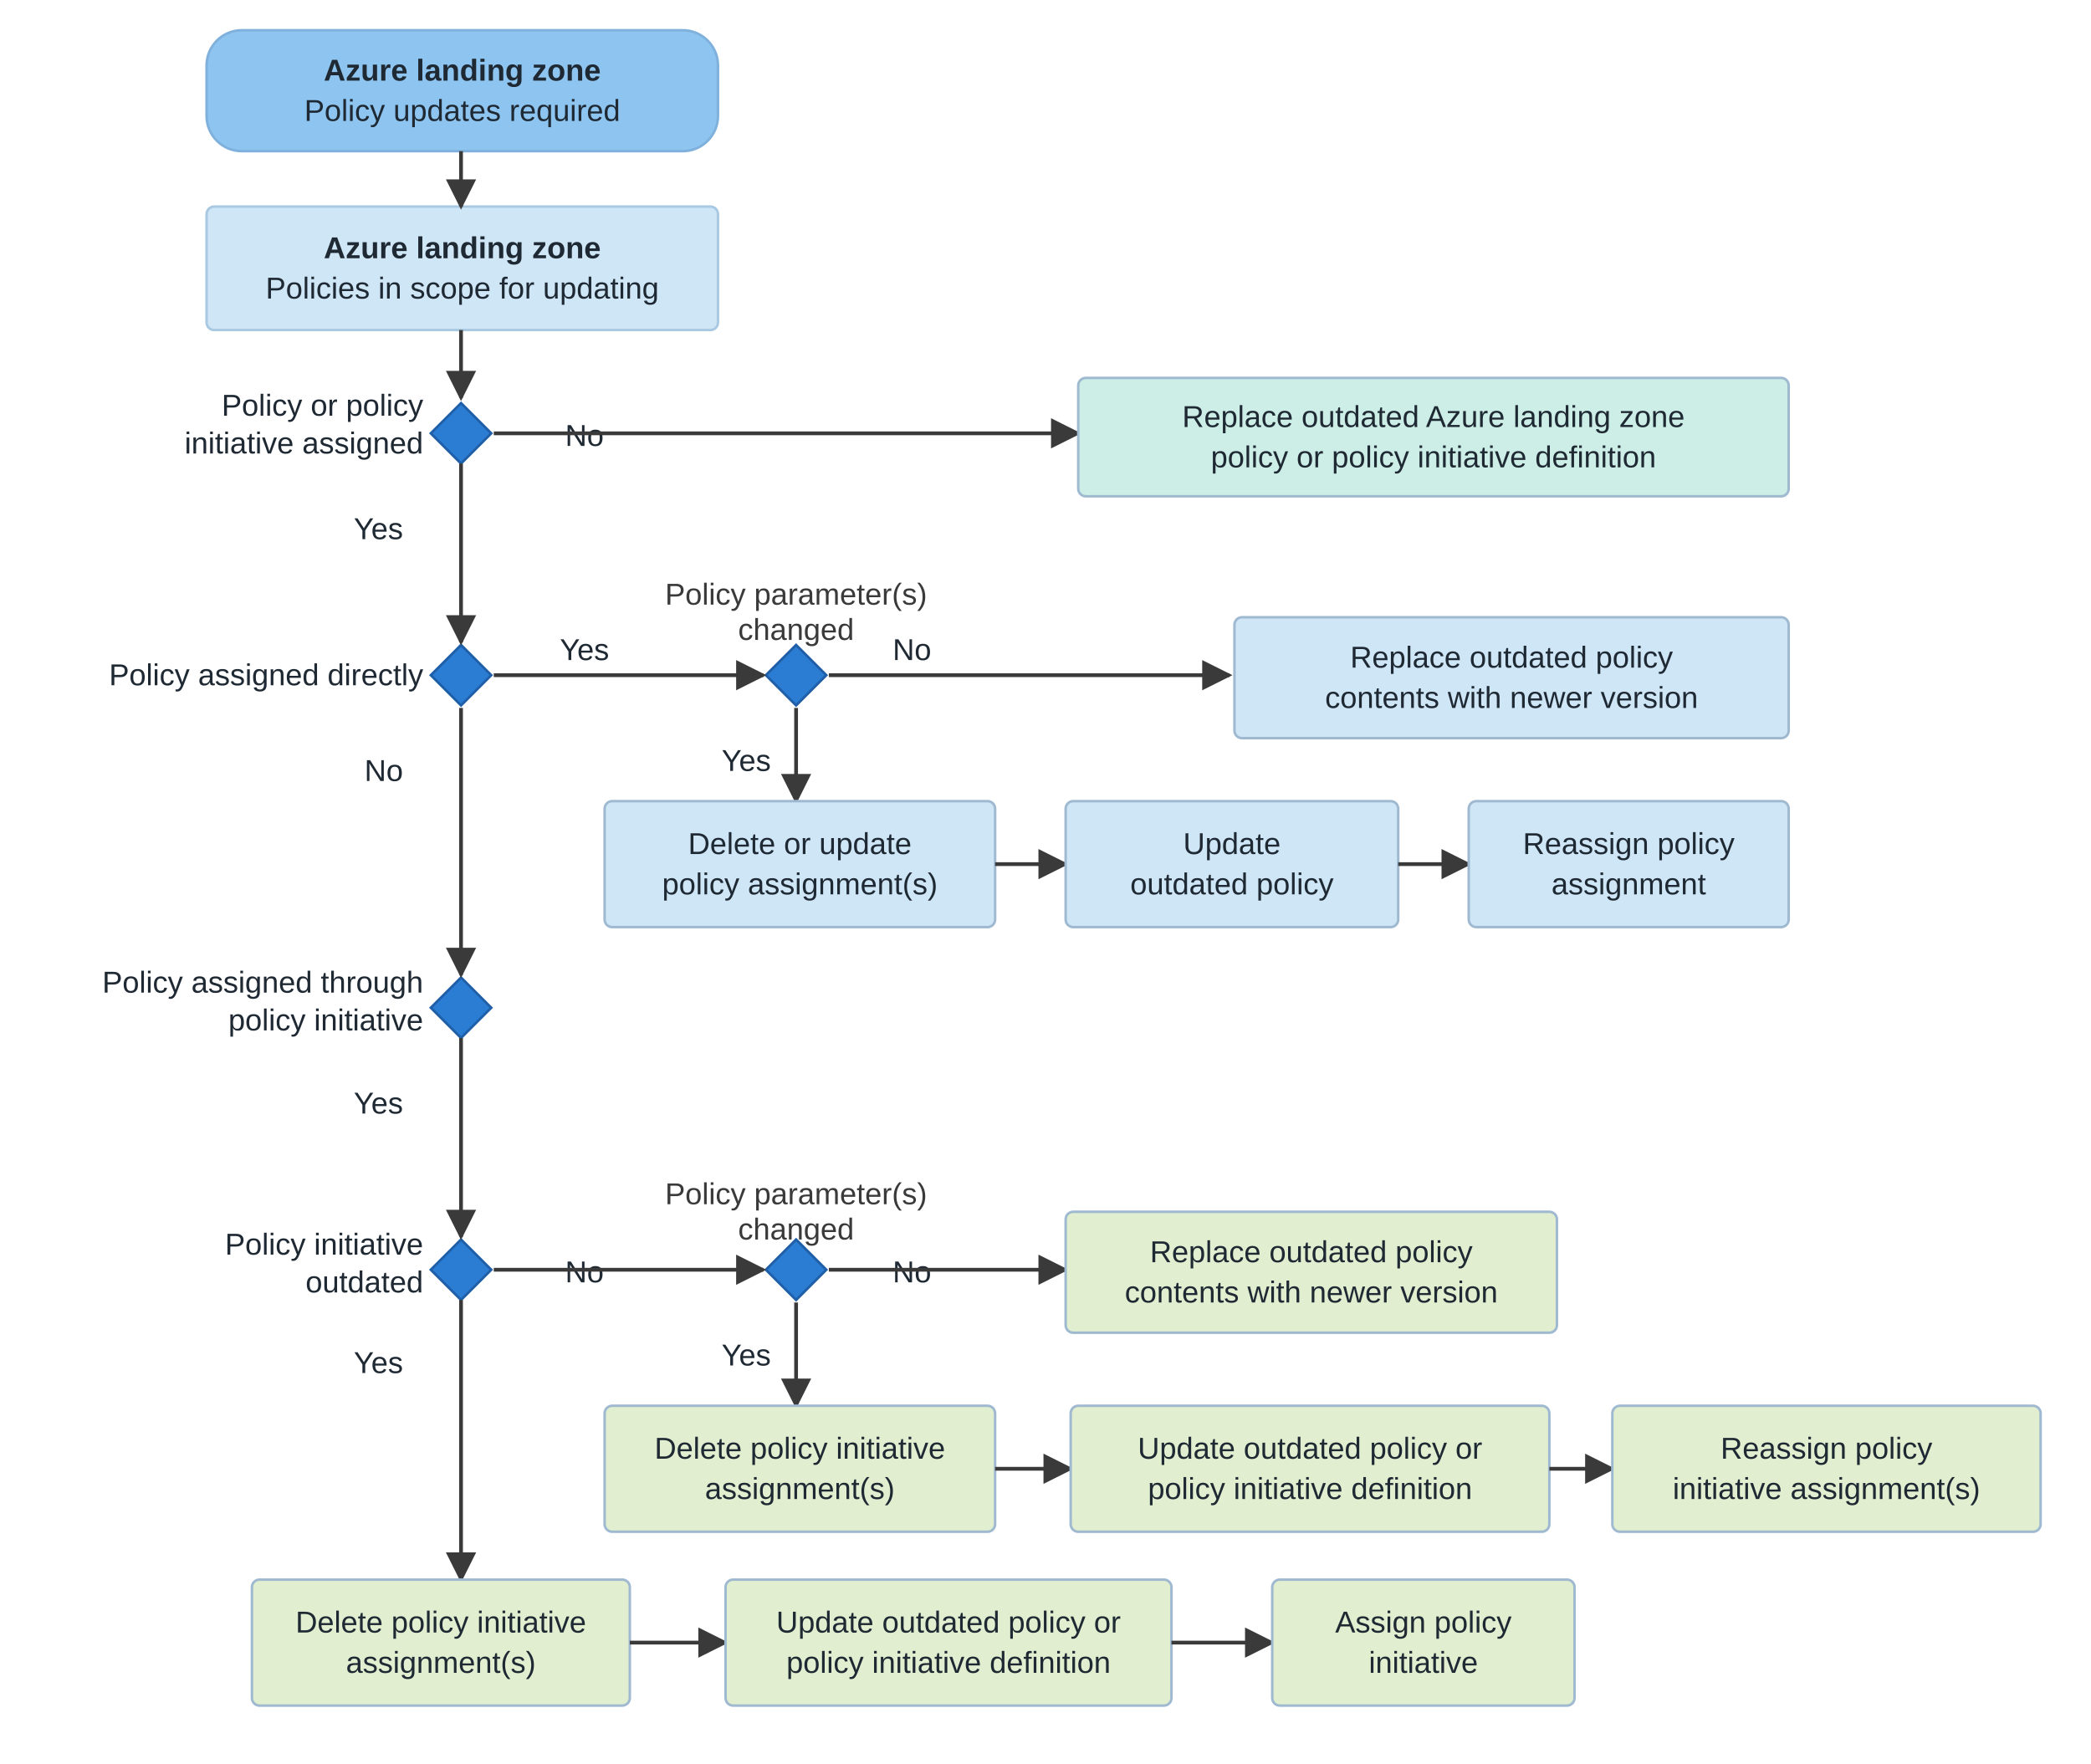
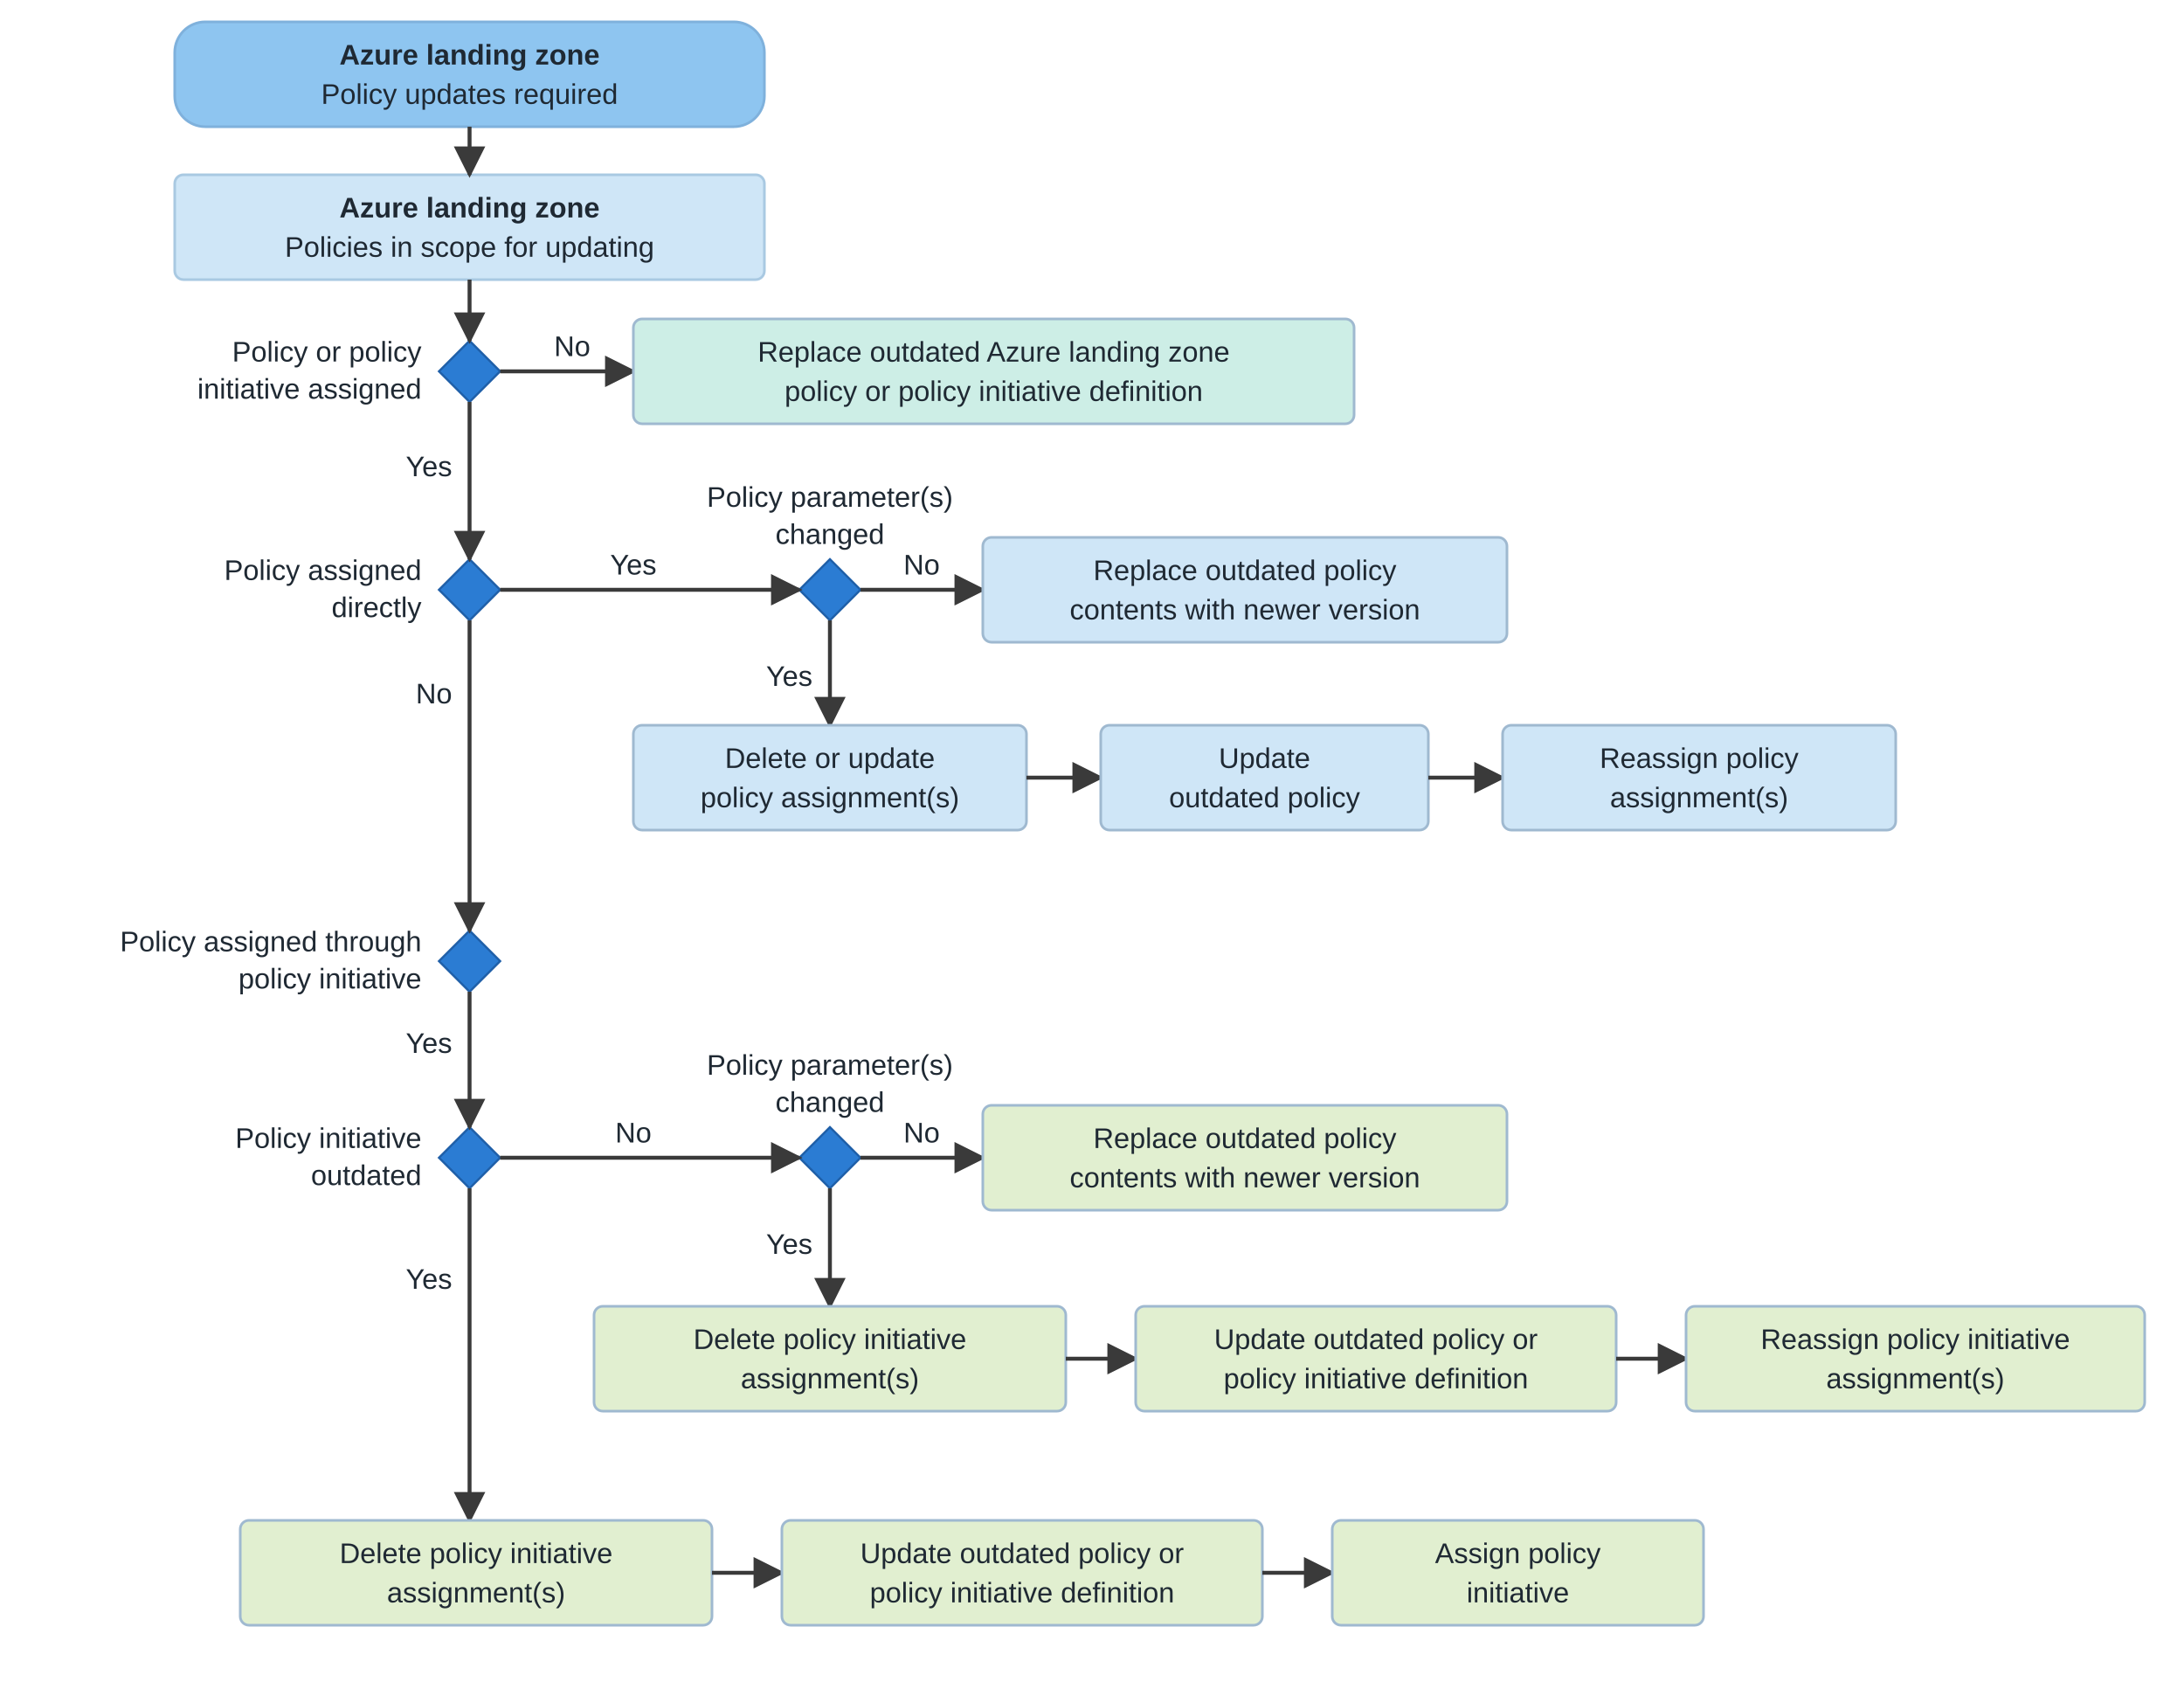
- <svg xmlns="http://www.w3.org/2000/svg" viewBox="0 0 830 700" width="830" height="700" role="img" aria-labelledby="t d" font-family="Segoe UI, Arial, sans-serif">
+ <svg xmlns="http://www.w3.org/2000/svg" viewBox="0 0 1000 770" width="1000" height="770" role="img" aria-labelledby="t d" font-family="Segoe UI, Arial, sans-serif">
  <defs>
    <marker id="arr" viewBox="0 0 10 10" refX="9" refY="5" markerWidth="8" markerHeight="8" orient="auto">
      <path d="M0,0 L10,5 L0,10 z" fill="#3a3a3a" />
    </marker>
  </defs>
-   <polygon points="183,160 195,172 183,184 171,172" fill="#2b7cd3" stroke="#1f5fa8" stroke-width="1" />
-   <polygon points="183,256 195,268 183,280 171,268" fill="#2b7cd3" stroke="#1f5fa8" stroke-width="1" />
-   <polygon points="316,256 328,268 316,280 304,268" fill="#2b7cd3" stroke="#1f5fa8" stroke-width="1" />
-   <polygon points="183,388 195,400 183,412 171,400" fill="#2b7cd3" stroke="#1f5fa8" stroke-width="1" />
-   <polygon points="183,492 195,504 183,516 171,504" fill="#2b7cd3" stroke="#1f5fa8" stroke-width="1" />
-   <polygon points="316,492 328,504 316,516 304,504" fill="#2b7cd3" stroke="#1f5fa8" stroke-width="1" />
-   <rect x="82" y="12" width="203" height="48" rx="14" fill="#8ec5f0" stroke="#7fb1dc" stroke-width="1" />
-   <text x="183.5" y="32.0" font-size="12" font-weight="600" text-anchor="middle" fill="#1f2933">Azure landing zone</text>
-   <text x="183.5" y="48.0" font-size="12" text-anchor="middle" fill="#1f2933">Policy updates required</text>
-   <rect x="82" y="82" width="203" height="49" rx="3" fill="#cfe6f7" stroke="#a9c9e2" stroke-width="1" />
-   <text x="183.5" y="102.5" font-size="12" font-weight="600" text-anchor="middle" fill="#1f2933">Azure landing zone</text>
-   <text x="183.5" y="118.5" font-size="12" text-anchor="middle" fill="#1f2933">Policies in scope for updating</text>
-   <line x1="183" y1="60" x2="183" y2="82" stroke="#3a3a3a" stroke-width="1.5" marker-end="url(#arr)" />
-   <line x1="183" y1="131" x2="183" y2="158" stroke="#3a3a3a" stroke-width="1.5" marker-end="url(#arr)" />
-   <text x="168" y="165" font-size="12" text-anchor="end" fill="#1f2933">Policy or policy</text>
-   <text x="168" y="180" font-size="12" text-anchor="end" fill="#1f2933">initiative assigned</text>
-   <text x="232" y="177" font-size="12" text-anchor="middle" fill="#1f2933">No</text>
-   <line x1="196" y1="172" x2="428" y2="172" stroke="#3a3a3a" stroke-width="1.5" marker-end="url(#arr)" />
-   <text x="160" y="214" font-size="12" text-anchor="end" fill="#1f2933">Yes</text>
-   <rect x="428" y="150" width="282" height="47" rx="3" fill="#cdeee6" stroke="#9fb9d0" stroke-width="1" />
-   <text x="569.0" y="169.5" font-size="12" text-anchor="middle" fill="#1f2933">Replace outdated Azure landing zone</text>
-   <text x="569.0" y="185.5" font-size="12" text-anchor="middle" fill="#1f2933">policy or policy initiative definition</text>
-   <line x1="183" y1="184" x2="183" y2="255" stroke="#3a3a3a" stroke-width="1.5" marker-end="url(#arr)" />
-   <text x="168" y="272" font-size="12" text-anchor="end" fill="#1f2933">Policy assigned directly</text>
-   <text x="232" y="262" font-size="12" text-anchor="middle" fill="#1f2933">Yes</text>
-   <line x1="196" y1="268" x2="303" y2="268" stroke="#3a3a3a" stroke-width="1.5" marker-end="url(#arr)" />
-   <text x="316" y="240" font-size="12" text-anchor="middle" fill="#3a3a3a">Policy parameter(s)</text>
-   <text x="316" y="254" font-size="12" text-anchor="middle" fill="#3a3a3a">changed</text>
-   <text x="362" y="262" font-size="12" text-anchor="middle" fill="#1f2933">No</text>
-   <line x1="329" y1="268" x2="488" y2="268" stroke="#3a3a3a" stroke-width="1.5" marker-end="url(#arr)" />
-   <rect x="490" y="245" width="220" height="48" rx="3" fill="#cfe6f7" stroke="#9fb9d0" stroke-width="1" />
-   <text x="600.0" y="265.0" font-size="12" text-anchor="middle" fill="#1f2933">Replace outdated policy</text>
-   <text x="600.0" y="281.0" font-size="12" text-anchor="middle" fill="#1f2933">contents with newer version</text>
-   <text x="306" y="306" font-size="12" text-anchor="end" fill="#1f2933">Yes</text>
-   <line x1="316" y1="281" x2="316" y2="318" stroke="#3a3a3a" stroke-width="1.5" marker-end="url(#arr)" />
-   <rect x="240" y="318" width="155" height="50" rx="3" fill="#cfe6f7" stroke="#9fb9d0" stroke-width="1" />
-   <text x="317.5" y="339.0" font-size="12" text-anchor="middle" fill="#1f2933">Delete or update</text>
-   <text x="317.5" y="355.0" font-size="12" text-anchor="middle" fill="#1f2933">policy assignment(s)</text>
-   <line x1="395" y1="343" x2="423" y2="343" stroke="#3a3a3a" stroke-width="1.5" marker-end="url(#arr)" />
-   <rect x="423" y="318" width="132" height="50" rx="3" fill="#cfe6f7" stroke="#9fb9d0" stroke-width="1" />
-   <text x="489.0" y="339.0" font-size="12" text-anchor="middle" fill="#1f2933">Update</text>
-   <text x="489.0" y="355.0" font-size="12" text-anchor="middle" fill="#1f2933">outdated policy</text>
-   <line x1="555" y1="343" x2="583" y2="343" stroke="#3a3a3a" stroke-width="1.5" marker-end="url(#arr)" />
-   <rect x="583" y="318" width="127" height="50" rx="3" fill="#cfe6f7" stroke="#9fb9d0" stroke-width="1" />
-   <text x="646.5" y="339.0" font-size="12" text-anchor="middle" fill="#1f2933">Reassign policy</text>
-   <text x="646.5" y="355.0" font-size="12" text-anchor="middle" fill="#1f2933">assignment</text>
-   <text x="160" y="310" font-size="12" text-anchor="end" fill="#1f2933">No</text>
-   <line x1="183" y1="281" x2="183" y2="387" stroke="#3a3a3a" stroke-width="1.5" marker-end="url(#arr)" />
-   <text x="168" y="394" font-size="12" text-anchor="end" fill="#1f2933">Policy assigned through</text>
-   <text x="168" y="409" font-size="12" text-anchor="end" fill="#1f2933">policy initiative</text>
-   <text x="160" y="442" font-size="12" text-anchor="end" fill="#1f2933">Yes</text>
-   <line x1="183" y1="412" x2="183" y2="491" stroke="#3a3a3a" stroke-width="1.5" marker-end="url(#arr)" />
-   <text x="168" y="498" font-size="12" text-anchor="end" fill="#1f2933">Policy initiative</text>
-   <text x="168" y="513" font-size="12" text-anchor="end" fill="#1f2933">outdated</text>
-   <text x="232" y="509" font-size="12" text-anchor="middle" fill="#1f2933">No</text>
-   <line x1="196" y1="504" x2="303" y2="504" stroke="#3a3a3a" stroke-width="1.5" marker-end="url(#arr)" />
-   <text x="316" y="478" font-size="12" text-anchor="middle" fill="#3a3a3a">Policy parameter(s)</text>
-   <text x="316" y="492" font-size="12" text-anchor="middle" fill="#3a3a3a">changed</text>
-   <text x="362" y="509" font-size="12" text-anchor="middle" fill="#1f2933">No</text>
-   <line x1="329" y1="504" x2="423" y2="504" stroke="#3a3a3a" stroke-width="1.5" marker-end="url(#arr)" />
-   <rect x="423" y="481" width="195" height="48" rx="3" fill="#e1efd0" stroke="#9fb9d0" stroke-width="1" />
-   <text x="520.5" y="501.0" font-size="12" text-anchor="middle" fill="#1f2933">Replace outdated policy</text>
-   <text x="520.5" y="517.0" font-size="12" text-anchor="middle" fill="#1f2933">contents with newer version</text>
-   <text x="306" y="542" font-size="12" text-anchor="end" fill="#1f2933">Yes</text>
-   <line x1="316" y1="517" x2="316" y2="558" stroke="#3a3a3a" stroke-width="1.5" marker-end="url(#arr)" />
-   <rect x="240" y="558" width="155" height="50" rx="3" fill="#e1efd0" stroke="#9fb9d0" stroke-width="1" />
-   <text x="317.5" y="579.0" font-size="12" text-anchor="middle" fill="#1f2933">Delete policy initiative</text>
-   <text x="317.5" y="595.0" font-size="12" text-anchor="middle" fill="#1f2933">assignment(s)</text>
-   <line x1="395" y1="583" x2="425" y2="583" stroke="#3a3a3a" stroke-width="1.5" marker-end="url(#arr)" />
-   <rect x="425" y="558" width="190" height="50" rx="3" fill="#e1efd0" stroke="#9fb9d0" stroke-width="1" />
-   <text x="520.0" y="579.0" font-size="12" text-anchor="middle" fill="#1f2933">Update outdated policy or</text>
-   <text x="520.0" y="595.0" font-size="12" text-anchor="middle" fill="#1f2933">policy initiative definition</text>
-   <line x1="615" y1="583" x2="640" y2="583" stroke="#3a3a3a" stroke-width="1.5" marker-end="url(#arr)" />
-   <rect x="640" y="558" width="170" height="50" rx="3" fill="#e1efd0" stroke="#9fb9d0" stroke-width="1" />
-   <text x="725.0" y="579.0" font-size="12" text-anchor="middle" fill="#1f2933">Reassign policy</text>
-   <text x="725.0" y="595.0" font-size="12" text-anchor="middle" fill="#1f2933">initiative assignment(s)</text>
-   <text x="160" y="545" font-size="12" text-anchor="end" fill="#1f2933">Yes</text>
-   <line x1="183" y1="516" x2="183" y2="627" stroke="#3a3a3a" stroke-width="1.5" marker-end="url(#arr)" />
-   <rect x="100" y="627" width="150" height="50" rx="3" fill="#e1efd0" stroke="#9fb9d0" stroke-width="1" />
-   <text x="175.0" y="648.0" font-size="12" text-anchor="middle" fill="#1f2933">Delete policy initiative</text>
-   <text x="175.0" y="664.0" font-size="12" text-anchor="middle" fill="#1f2933">assignment(s)</text>
-   <line x1="250" y1="652" x2="288" y2="652" stroke="#3a3a3a" stroke-width="1.5" marker-end="url(#arr)" />
-   <rect x="288" y="627" width="177" height="50" rx="3" fill="#e1efd0" stroke="#9fb9d0" stroke-width="1" />
-   <text x="376.5" y="648.0" font-size="12" text-anchor="middle" fill="#1f2933">Update outdated policy or</text>
-   <text x="376.5" y="664.0" font-size="12" text-anchor="middle" fill="#1f2933">policy initiative definition</text>
-   <line x1="465" y1="652" x2="505" y2="652" stroke="#3a3a3a" stroke-width="1.5" marker-end="url(#arr)" />
-   <rect x="505" y="627" width="120" height="50" rx="3" fill="#e1efd0" stroke="#9fb9d0" stroke-width="1" />
-   <text x="565.0" y="648.0" font-size="12" text-anchor="middle" fill="#1f2933">Assign policy</text>
-   <text x="565.0" y="664.0" font-size="12" text-anchor="middle" fill="#1f2933">initiative</text>
+   <polygon points="215,156 229,170 215,184 201,170" fill="#2b7cd3" stroke="#1f5fa8" stroke-width="1" />
+   <polygon points="215,256 229,270 215,284 201,270" fill="#2b7cd3" stroke="#1f5fa8" stroke-width="1" />
+   <polygon points="380,256 394,270 380,284 366,270" fill="#2b7cd3" stroke="#1f5fa8" stroke-width="1" />
+   <polygon points="215,426 229,440 215,454 201,440" fill="#2b7cd3" stroke="#1f5fa8" stroke-width="1" />
+   <polygon points="215,516 229,530 215,544 201,530" fill="#2b7cd3" stroke="#1f5fa8" stroke-width="1" />
+   <polygon points="380,516 394,530 380,544 366,530" fill="#2b7cd3" stroke="#1f5fa8" stroke-width="1" />
+   <rect x="80" y="10" width="270" height="48" rx="14" fill="#8ec5f0" stroke="#7fb1dc" stroke-width="1.2" />
+   <text x="215.0" y="29.55" font-size="13" font-weight="600" text-anchor="middle" fill="#1f2933">Azure landing zone</text>
+   <text x="215.0" y="47.55" font-size="13" text-anchor="middle" fill="#1f2933">Policy updates required</text>
+   <rect x="80" y="80" width="270" height="48" rx="4" fill="#cfe6f7" stroke="#a9c9e2" stroke-width="1.2" />
+   <text x="215.0" y="99.55" font-size="13" font-weight="600" text-anchor="middle" fill="#1f2933">Azure landing zone</text>
+   <text x="215.0" y="117.55" font-size="13" text-anchor="middle" fill="#1f2933">Policies in scope for updating</text>
+   <line x1="215" y1="58" x2="215" y2="80" stroke="#3a3a3a" stroke-width="1.8" marker-end="url(#arr)" />
+   <line x1="215" y1="128" x2="215" y2="156" stroke="#3a3a3a" stroke-width="1.8" marker-end="url(#arr)" />
+   <text x="193" y="165.5" font-size="13" text-anchor="end" fill="#1f2933">Policy or policy</text>
+   <text x="193" y="182.5" font-size="13" text-anchor="end" fill="#1f2933">initiative assigned</text>
+   <text x="262" y="163" font-size="13" text-anchor="middle" fill="#1f2933">No</text>
+   <line x1="229" y1="170" x2="290" y2="170" stroke="#3a3a3a" stroke-width="1.8" marker-end="url(#arr)" />
+   <rect x="290" y="146" width="330" height="48" rx="4" fill="#cdeee6" stroke="#9fb9d0" stroke-width="1.2" />
+   <text x="455.0" y="165.55" font-size="13" text-anchor="middle" fill="#1f2933">Replace outdated Azure landing zone</text>
+   <text x="455.0" y="183.55" font-size="13" text-anchor="middle" fill="#1f2933">policy or policy initiative definition</text>
+   <text x="207" y="218" font-size="13" text-anchor="end" fill="#1f2933">Yes</text>
+   <line x1="215" y1="184" x2="215" y2="256" stroke="#3a3a3a" stroke-width="1.8" marker-end="url(#arr)" />
+   <text x="193" y="265.5" font-size="13" text-anchor="end" fill="#1f2933">Policy assigned</text>
+   <text x="193" y="282.5" font-size="13" text-anchor="end" fill="#1f2933">directly</text>
+   <text x="290" y="263" font-size="13" text-anchor="middle" fill="#1f2933">Yes</text>
+   <line x1="229" y1="270" x2="366" y2="270" stroke="#3a3a3a" stroke-width="1.8" marker-end="url(#arr)" />
+   <text x="380" y="232" font-size="13" text-anchor="middle" fill="#1f2933">Policy parameter(s)</text>
+   <text x="380" y="249" font-size="13" text-anchor="middle" fill="#1f2933">changed</text>
+   <text x="422" y="263" font-size="13" text-anchor="middle" fill="#1f2933">No</text>
+   <line x1="394" y1="270" x2="450" y2="270" stroke="#3a3a3a" stroke-width="1.8" marker-end="url(#arr)" />
+   <rect x="450" y="246" width="240" height="48" rx="4" fill="#cfe6f7" stroke="#9fb9d0" stroke-width="1.2" />
+   <text x="570.0" y="265.55" font-size="13" text-anchor="middle" fill="#1f2933">Replace outdated policy</text>
+   <text x="570.0" y="283.55" font-size="13" text-anchor="middle" fill="#1f2933">contents with newer version</text>
+   <text x="372" y="314" font-size="13" text-anchor="end" fill="#1f2933">Yes</text>
+   <line x1="380" y1="284" x2="380" y2="332" stroke="#3a3a3a" stroke-width="1.8" marker-end="url(#arr)" />
+   <rect x="290" y="332" width="180" height="48" rx="4" fill="#cfe6f7" stroke="#9fb9d0" stroke-width="1.2" />
+   <text x="380.0" y="351.55" font-size="13" text-anchor="middle" fill="#1f2933">Delete or update</text>
+   <text x="380.0" y="369.55" font-size="13" text-anchor="middle" fill="#1f2933">policy assignment(s)</text>
+   <line x1="470" y1="356" x2="504" y2="356" stroke="#3a3a3a" stroke-width="1.8" marker-end="url(#arr)" />
+   <rect x="504" y="332" width="150" height="48" rx="4" fill="#cfe6f7" stroke="#9fb9d0" stroke-width="1.2" />
+   <text x="579.0" y="351.55" font-size="13" text-anchor="middle" fill="#1f2933">Update</text>
+   <text x="579.0" y="369.55" font-size="13" text-anchor="middle" fill="#1f2933">outdated policy</text>
+   <line x1="654" y1="356" x2="688" y2="356" stroke="#3a3a3a" stroke-width="1.8" marker-end="url(#arr)" />
+   <rect x="688" y="332" width="180" height="48" rx="4" fill="#cfe6f7" stroke="#9fb9d0" stroke-width="1.2" />
+   <text x="778.0" y="351.55" font-size="13" text-anchor="middle" fill="#1f2933">Reassign policy</text>
+   <text x="778.0" y="369.55" font-size="13" text-anchor="middle" fill="#1f2933">assignment(s)</text>
+   <text x="207" y="322" font-size="13" text-anchor="end" fill="#1f2933">No</text>
+   <line x1="215" y1="284" x2="215" y2="426" stroke="#3a3a3a" stroke-width="1.8" marker-end="url(#arr)" />
+   <text x="193" y="435.5" font-size="13" text-anchor="end" fill="#1f2933">Policy assigned through</text>
+   <text x="193" y="452.5" font-size="13" text-anchor="end" fill="#1f2933">policy initiative</text>
+   <text x="207" y="482" font-size="13" text-anchor="end" fill="#1f2933">Yes</text>
+   <line x1="215" y1="454" x2="215" y2="516" stroke="#3a3a3a" stroke-width="1.8" marker-end="url(#arr)" />
+   <text x="193" y="525.5" font-size="13" text-anchor="end" fill="#1f2933">Policy initiative</text>
+   <text x="193" y="542.5" font-size="13" text-anchor="end" fill="#1f2933">outdated</text>
+   <text x="290" y="523" font-size="13" text-anchor="middle" fill="#1f2933">No</text>
+   <line x1="229" y1="530" x2="366" y2="530" stroke="#3a3a3a" stroke-width="1.8" marker-end="url(#arr)" />
+   <text x="380" y="492" font-size="13" text-anchor="middle" fill="#1f2933">Policy parameter(s)</text>
+   <text x="380" y="509" font-size="13" text-anchor="middle" fill="#1f2933">changed</text>
+   <text x="422" y="523" font-size="13" text-anchor="middle" fill="#1f2933">No</text>
+   <line x1="394" y1="530" x2="450" y2="530" stroke="#3a3a3a" stroke-width="1.8" marker-end="url(#arr)" />
+   <rect x="450" y="506" width="240" height="48" rx="4" fill="#e1efd0" stroke="#9fb9d0" stroke-width="1.2" />
+   <text x="570.0" y="525.55" font-size="13" text-anchor="middle" fill="#1f2933">Replace outdated policy</text>
+   <text x="570.0" y="543.55" font-size="13" text-anchor="middle" fill="#1f2933">contents with newer version</text>
+   <text x="372" y="574" font-size="13" text-anchor="end" fill="#1f2933">Yes</text>
+   <line x1="380" y1="544" x2="380" y2="598" stroke="#3a3a3a" stroke-width="1.8" marker-end="url(#arr)" />
+   <rect x="272" y="598" width="216" height="48" rx="4" fill="#e1efd0" stroke="#9fb9d0" stroke-width="1.2" />
+   <text x="380.0" y="617.55" font-size="13" text-anchor="middle" fill="#1f2933">Delete policy initiative</text>
+   <text x="380.0" y="635.55" font-size="13" text-anchor="middle" fill="#1f2933">assignment(s)</text>
+   <line x1="488" y1="622" x2="520" y2="622" stroke="#3a3a3a" stroke-width="1.8" marker-end="url(#arr)" />
+   <rect x="520" y="598" width="220" height="48" rx="4" fill="#e1efd0" stroke="#9fb9d0" stroke-width="1.2" />
+   <text x="630.0" y="617.55" font-size="13" text-anchor="middle" fill="#1f2933">Update outdated policy or</text>
+   <text x="630.0" y="635.55" font-size="13" text-anchor="middle" fill="#1f2933">policy initiative definition</text>
+   <line x1="740" y1="622" x2="772" y2="622" stroke="#3a3a3a" stroke-width="1.8" marker-end="url(#arr)" />
+   <rect x="772" y="598" width="210" height="48" rx="4" fill="#e1efd0" stroke="#9fb9d0" stroke-width="1.2" />
+   <text x="877.0" y="617.55" font-size="13" text-anchor="middle" fill="#1f2933">Reassign policy initiative</text>
+   <text x="877.0" y="635.55" font-size="13" text-anchor="middle" fill="#1f2933">assignment(s)</text>
+   <text x="207" y="590" font-size="13" text-anchor="end" fill="#1f2933">Yes</text>
+   <line x1="215" y1="544" x2="215" y2="696" stroke="#3a3a3a" stroke-width="1.8" marker-end="url(#arr)" />
+   <rect x="110" y="696" width="216" height="48" rx="4" fill="#e1efd0" stroke="#9fb9d0" stroke-width="1.2" />
+   <text x="218.0" y="715.55" font-size="13" text-anchor="middle" fill="#1f2933">Delete policy initiative</text>
+   <text x="218.0" y="733.55" font-size="13" text-anchor="middle" fill="#1f2933">assignment(s)</text>
+   <line x1="326" y1="720" x2="358" y2="720" stroke="#3a3a3a" stroke-width="1.8" marker-end="url(#arr)" />
+   <rect x="358" y="696" width="220" height="48" rx="4" fill="#e1efd0" stroke="#9fb9d0" stroke-width="1.2" />
+   <text x="468.0" y="715.55" font-size="13" text-anchor="middle" fill="#1f2933">Update outdated policy or</text>
+   <text x="468.0" y="733.55" font-size="13" text-anchor="middle" fill="#1f2933">policy initiative definition</text>
+   <line x1="578" y1="720" x2="610" y2="720" stroke="#3a3a3a" stroke-width="1.8" marker-end="url(#arr)" />
+   <rect x="610" y="696" width="170" height="48" rx="4" fill="#e1efd0" stroke="#9fb9d0" stroke-width="1.2" />
+   <text x="695.0" y="715.55" font-size="13" text-anchor="middle" fill="#1f2933">Assign policy</text>
+   <text x="695.0" y="733.55" font-size="13" text-anchor="middle" fill="#1f2933">initiative</text>
</svg>
